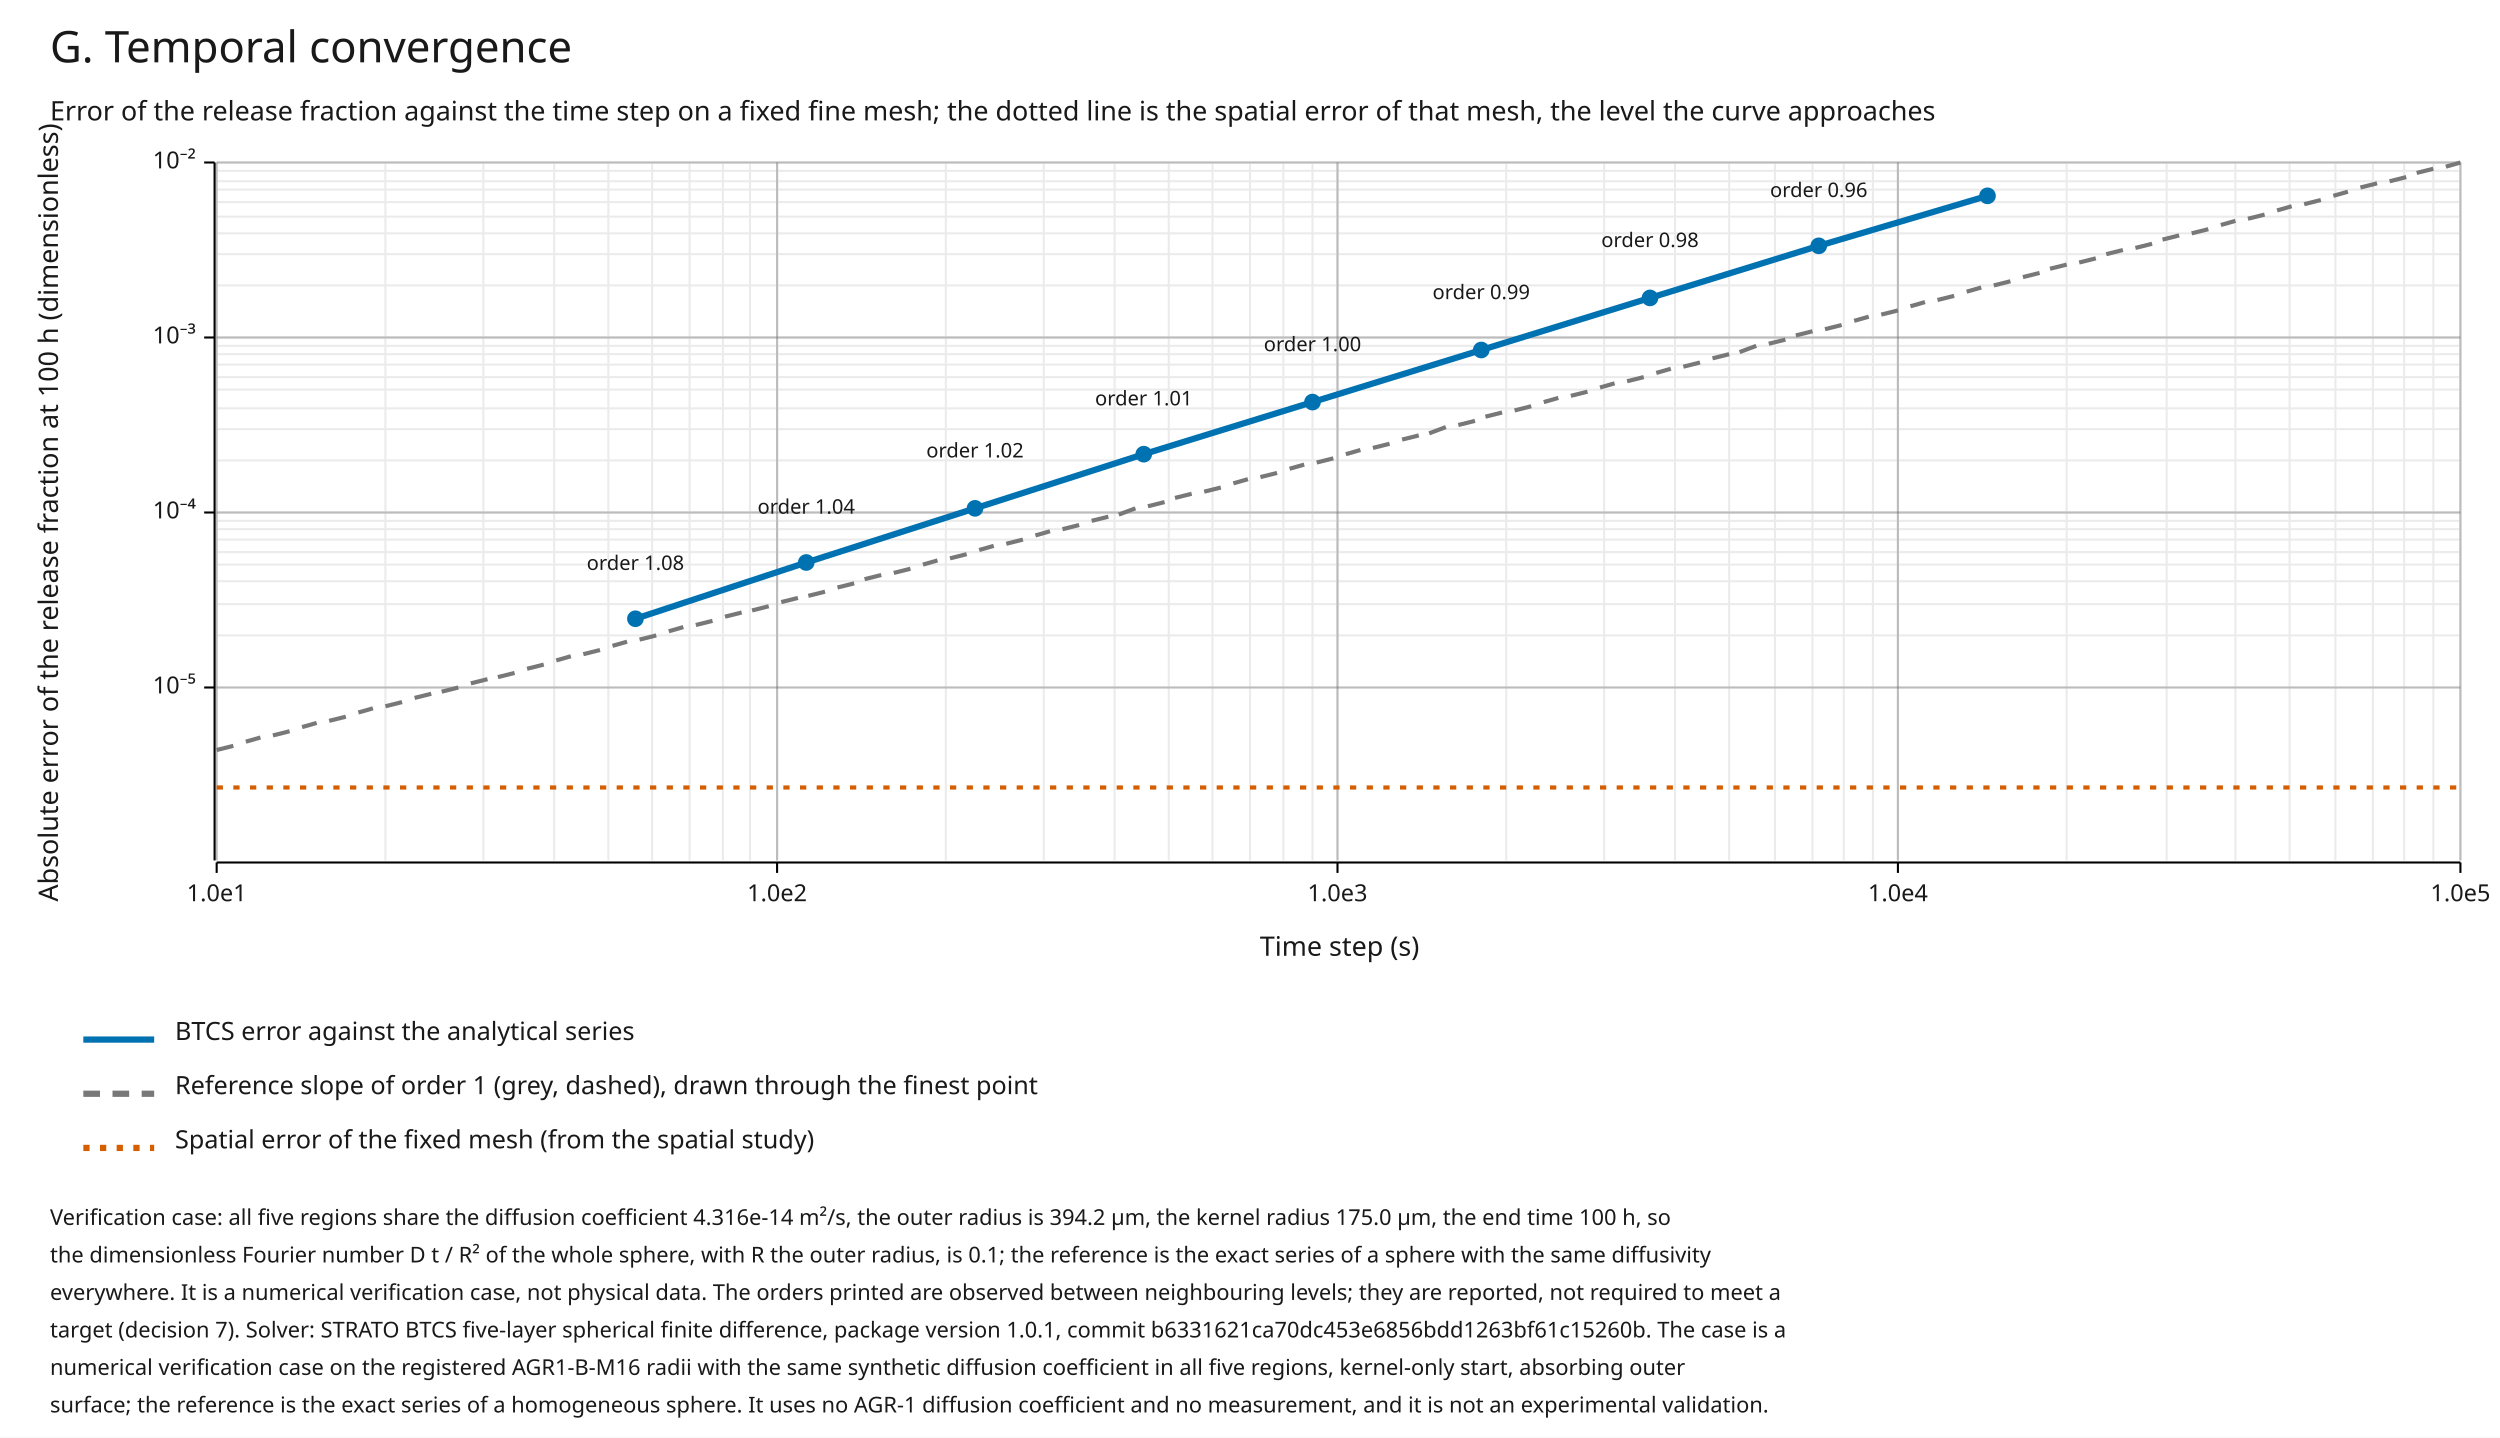
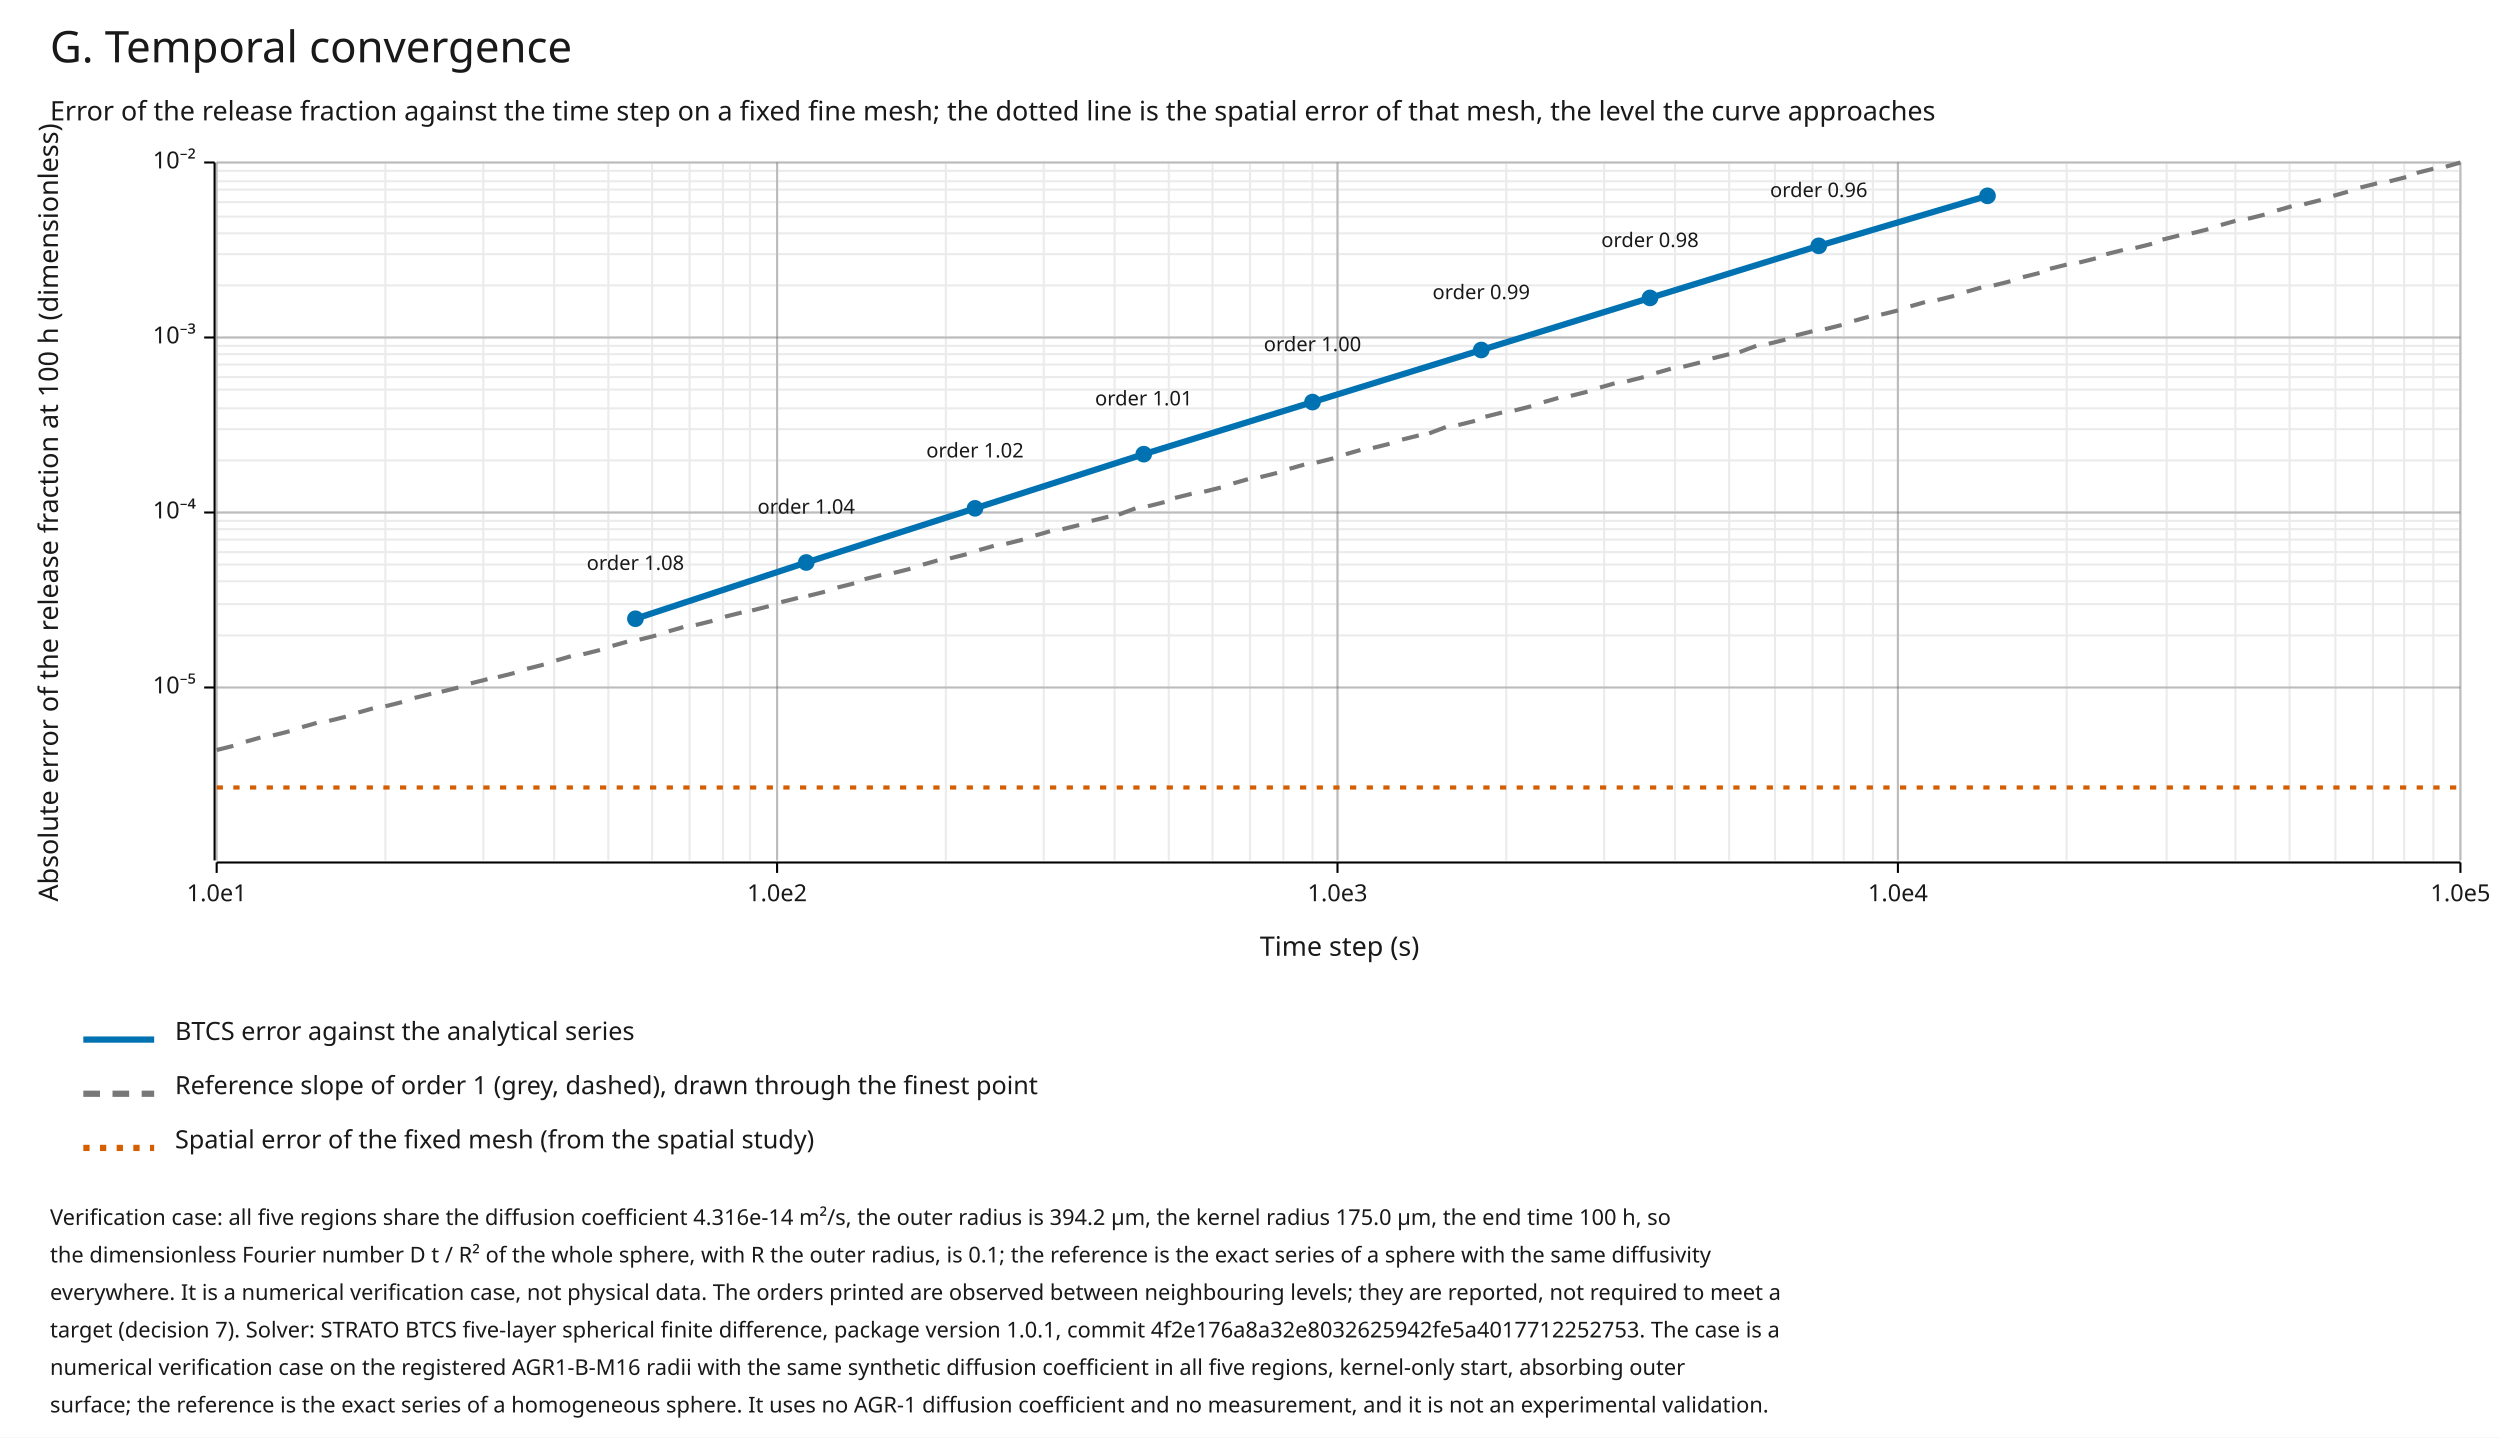
<svg xmlns="http://www.w3.org/2000/svg" width="1200" height="690" viewBox="0 0 1200 690">
  <rect x="0" y="0" width="1200" height="690" opacity="1" fill="#FFFFFF" stroke="none" />
  <text x="24" y="14" dy="0.76em" text-anchor="start" font-family="sans-serif" font-size="20.968" opacity="1" fill="#191919">
G. Temporal convergence
</text>
  <text x="24" y="48" dy="0.76em" text-anchor="start" font-family="sans-serif" font-size="12.903" opacity="1" fill="#191919">
Error of the release fraction against the time step on a fixed fine mesh; the dotted line is the spatial error of that mesh, the level the curve approaches
</text>
  <line opacity="1" stroke="#EBEBEB" stroke-width="1" x1="104" y1="413" x2="104" y2="78" />
  <line opacity="1" stroke="#EBEBEB" stroke-width="1" x1="185" y1="413" x2="185" y2="78" />
  <line opacity="1" stroke="#EBEBEB" stroke-width="1" x1="232" y1="413" x2="232" y2="78" />
  <line opacity="1" stroke="#EBEBEB" stroke-width="1" x1="266" y1="413" x2="266" y2="78" />
  <line opacity="1" stroke="#EBEBEB" stroke-width="1" x1="292" y1="413" x2="292" y2="78" />
  <line opacity="1" stroke="#EBEBEB" stroke-width="1" x1="313" y1="413" x2="313" y2="78" />
  <line opacity="1" stroke="#EBEBEB" stroke-width="1" x1="331" y1="413" x2="331" y2="78" />
  <line opacity="1" stroke="#EBEBEB" stroke-width="1" x1="347" y1="413" x2="347" y2="78" />
  <line opacity="1" stroke="#EBEBEB" stroke-width="1" x1="360" y1="413" x2="360" y2="78" />
  <line opacity="1" stroke="#EBEBEB" stroke-width="1" x1="373" y1="413" x2="373" y2="78" />
  <line opacity="1" stroke="#EBEBEB" stroke-width="1" x1="373" y1="413" x2="373" y2="78" />
  <line opacity="1" stroke="#EBEBEB" stroke-width="1" x1="454" y1="413" x2="454" y2="78" />
  <line opacity="1" stroke="#EBEBEB" stroke-width="1" x1="501" y1="413" x2="501" y2="78" />
  <line opacity="1" stroke="#EBEBEB" stroke-width="1" x1="535" y1="413" x2="535" y2="78" />
  <line opacity="1" stroke="#EBEBEB" stroke-width="1" x1="561" y1="413" x2="561" y2="78" />
  <line opacity="1" stroke="#EBEBEB" stroke-width="1" x1="582" y1="413" x2="582" y2="78" />
  <line opacity="1" stroke="#EBEBEB" stroke-width="1" x1="600" y1="413" x2="600" y2="78" />
  <line opacity="1" stroke="#EBEBEB" stroke-width="1" x1="616" y1="413" x2="616" y2="78" />
  <line opacity="1" stroke="#EBEBEB" stroke-width="1" x1="630" y1="413" x2="630" y2="78" />
  <line opacity="1" stroke="#EBEBEB" stroke-width="1" x1="642" y1="413" x2="642" y2="78" />
  <line opacity="1" stroke="#EBEBEB" stroke-width="1" x1="642" y1="413" x2="642" y2="78" />
  <line opacity="1" stroke="#EBEBEB" stroke-width="1" x1="723" y1="413" x2="723" y2="78" />
  <line opacity="1" stroke="#EBEBEB" stroke-width="1" x1="770" y1="413" x2="770" y2="78" />
  <line opacity="1" stroke="#EBEBEB" stroke-width="1" x1="804" y1="413" x2="804" y2="78" />
  <line opacity="1" stroke="#EBEBEB" stroke-width="1" x1="830" y1="413" x2="830" y2="78" />
  <line opacity="1" stroke="#EBEBEB" stroke-width="1" x1="852" y1="413" x2="852" y2="78" />
  <line opacity="1" stroke="#EBEBEB" stroke-width="1" x1="870" y1="413" x2="870" y2="78" />
  <line opacity="1" stroke="#EBEBEB" stroke-width="1" x1="885" y1="413" x2="885" y2="78" />
  <line opacity="1" stroke="#EBEBEB" stroke-width="1" x1="899" y1="413" x2="899" y2="78" />
  <line opacity="1" stroke="#EBEBEB" stroke-width="1" x1="911" y1="413" x2="911" y2="78" />
  <line opacity="1" stroke="#EBEBEB" stroke-width="1" x1="911" y1="413" x2="911" y2="78" />
  <line opacity="1" stroke="#EBEBEB" stroke-width="1" x1="992" y1="413" x2="992" y2="78" />
  <line opacity="1" stroke="#EBEBEB" stroke-width="1" x1="1040" y1="413" x2="1040" y2="78" />
  <line opacity="1" stroke="#EBEBEB" stroke-width="1" x1="1073" y1="413" x2="1073" y2="78" />
  <line opacity="1" stroke="#EBEBEB" stroke-width="1" x1="1099" y1="413" x2="1099" y2="78" />
  <line opacity="1" stroke="#EBEBEB" stroke-width="1" x1="1121" y1="413" x2="1121" y2="78" />
  <line opacity="1" stroke="#EBEBEB" stroke-width="1" x1="1139" y1="413" x2="1139" y2="78" />
  <line opacity="1" stroke="#EBEBEB" stroke-width="1" x1="1154" y1="413" x2="1154" y2="78" />
  <line opacity="1" stroke="#EBEBEB" stroke-width="1" x1="1168" y1="413" x2="1168" y2="78" />
  <line opacity="1" stroke="#EBEBEB" stroke-width="1" x1="1181" y1="413" x2="1181" y2="78" />
  <line opacity="1" stroke="#EBEBEB" stroke-width="1" x1="1181" y1="413" x2="1181" y2="78" />
  <line opacity="1" stroke="#EBEBEB" stroke-width="1" x1="104" y1="330" x2="1181" y2="330" />
  <line opacity="1" stroke="#EBEBEB" stroke-width="1" x1="104" y1="305" x2="1181" y2="305" />
  <line opacity="1" stroke="#EBEBEB" stroke-width="1" x1="104" y1="290" x2="1181" y2="290" />
  <line opacity="1" stroke="#EBEBEB" stroke-width="1" x1="104" y1="279" x2="1181" y2="279" />
  <line opacity="1" stroke="#EBEBEB" stroke-width="1" x1="104" y1="271" x2="1181" y2="271" />
  <line opacity="1" stroke="#EBEBEB" stroke-width="1" x1="104" y1="265" x2="1181" y2="265" />
  <line opacity="1" stroke="#EBEBEB" stroke-width="1" x1="104" y1="259" x2="1181" y2="259" />
  <line opacity="1" stroke="#EBEBEB" stroke-width="1" x1="104" y1="254" x2="1181" y2="254" />
  <line opacity="1" stroke="#EBEBEB" stroke-width="1" x1="104" y1="250" x2="1181" y2="250" />
  <line opacity="1" stroke="#EBEBEB" stroke-width="1" x1="104" y1="246" x2="1181" y2="246" />
  <line opacity="1" stroke="#EBEBEB" stroke-width="1" x1="104" y1="246" x2="1181" y2="246" />
  <line opacity="1" stroke="#EBEBEB" stroke-width="1" x1="104" y1="221" x2="1181" y2="221" />
  <line opacity="1" stroke="#EBEBEB" stroke-width="1" x1="104" y1="206" x2="1181" y2="206" />
  <line opacity="1" stroke="#EBEBEB" stroke-width="1" x1="104" y1="196" x2="1181" y2="196" />
  <line opacity="1" stroke="#EBEBEB" stroke-width="1" x1="104" y1="187" x2="1181" y2="187" />
  <line opacity="1" stroke="#EBEBEB" stroke-width="1" x1="104" y1="181" x2="1181" y2="181" />
  <line opacity="1" stroke="#EBEBEB" stroke-width="1" x1="104" y1="175" x2="1181" y2="175" />
  <line opacity="1" stroke="#EBEBEB" stroke-width="1" x1="104" y1="170" x2="1181" y2="170" />
  <line opacity="1" stroke="#EBEBEB" stroke-width="1" x1="104" y1="166" x2="1181" y2="166" />
  <line opacity="1" stroke="#EBEBEB" stroke-width="1" x1="104" y1="162" x2="1181" y2="162" />
  <line opacity="1" stroke="#EBEBEB" stroke-width="1" x1="104" y1="162" x2="1181" y2="162" />
  <line opacity="1" stroke="#EBEBEB" stroke-width="1" x1="104" y1="137" x2="1181" y2="137" />
  <line opacity="1" stroke="#EBEBEB" stroke-width="1" x1="104" y1="122" x2="1181" y2="122" />
  <line opacity="1" stroke="#EBEBEB" stroke-width="1" x1="104" y1="112" x2="1181" y2="112" />
  <line opacity="1" stroke="#EBEBEB" stroke-width="1" x1="104" y1="104" x2="1181" y2="104" />
  <line opacity="1" stroke="#EBEBEB" stroke-width="1" x1="104" y1="97" x2="1181" y2="97" />
  <line opacity="1" stroke="#EBEBEB" stroke-width="1" x1="104" y1="91" x2="1181" y2="91" />
  <line opacity="1" stroke="#EBEBEB" stroke-width="1" x1="104" y1="87" x2="1181" y2="87" />
  <line opacity="1" stroke="#EBEBEB" stroke-width="1" x1="104" y1="82" x2="1181" y2="82" />
  <line opacity="1" stroke="#EBEBEB" stroke-width="1" x1="104" y1="78" x2="1181" y2="78" />
  <line opacity="1" stroke="#EBEBEB" stroke-width="1" x1="104" y1="78" x2="1181" y2="78" />
  <text x="18" y="246" dy="0.76em" text-anchor="middle" font-family="sans-serif" font-size="12.903" opacity="1" fill="#191919" transform="rotate(270, 18, 246)">
Absolute error of the release fraction at 100 h (dimensionless)
</text>
  <text x="643" y="462" dy="-0.5ex" text-anchor="middle" font-family="sans-serif" font-size="12.903" opacity="1" fill="#191919">
Time step (s)
</text>
  <line opacity="0.2" stroke="#000000" stroke-width="1" x1="104" y1="413" x2="104" y2="78" />
  <line opacity="0.2" stroke="#000000" stroke-width="1" x1="373" y1="413" x2="373" y2="78" />
  <line opacity="0.2" stroke="#000000" stroke-width="1" x1="642" y1="413" x2="642" y2="78" />
  <line opacity="0.2" stroke="#000000" stroke-width="1" x1="911" y1="413" x2="911" y2="78" />
  <line opacity="0.2" stroke="#000000" stroke-width="1" x1="1181" y1="413" x2="1181" y2="78" />
  <line opacity="0.2" stroke="#000000" stroke-width="1" x1="104" y1="330" x2="1181" y2="330" />
  <line opacity="0.2" stroke="#000000" stroke-width="1" x1="104" y1="246" x2="1181" y2="246" />
  <line opacity="0.2" stroke="#000000" stroke-width="1" x1="104" y1="162" x2="1181" y2="162" />
  <line opacity="0.2" stroke="#000000" stroke-width="1" x1="104" y1="78" x2="1181" y2="78" />
  <polyline fill="none" opacity="1" stroke="#000000" stroke-width="1" points="103,78 103,413 " />
  <text x="94" y="330" dy="0.5ex" text-anchor="end" font-family="sans-serif" font-size="11.29" opacity="1" fill="#191919">
10⁻⁵
</text>
  <polyline fill="none" opacity="1" stroke="#000000" stroke-width="1" points="98,330 103,330 " />
  <text x="94" y="246" dy="0.5ex" text-anchor="end" font-family="sans-serif" font-size="11.29" opacity="1" fill="#191919">
10⁻⁴
</text>
  <polyline fill="none" opacity="1" stroke="#000000" stroke-width="1" points="98,246 103,246 " />
  <text x="94" y="162" dy="0.5ex" text-anchor="end" font-family="sans-serif" font-size="11.29" opacity="1" fill="#191919">
10⁻³
</text>
  <polyline fill="none" opacity="1" stroke="#000000" stroke-width="1" points="98,162 103,162 " />
  <text x="94" y="78" dy="0.5ex" text-anchor="end" font-family="sans-serif" font-size="11.29" opacity="1" fill="#191919">
10⁻²
</text>
  <polyline fill="none" opacity="1" stroke="#000000" stroke-width="1" points="98,78 103,78 " />
  <polyline fill="none" opacity="1" stroke="#000000" stroke-width="1" points="104,414 1181,414 " />
  <text x="104" y="424" dy="0.76em" text-anchor="middle" font-family="sans-serif" font-size="11.29" opacity="1" fill="#191919">
1.0e1
</text>
  <polyline fill="none" opacity="1" stroke="#000000" stroke-width="1" points="104,414 104,419 " />
  <text x="373" y="424" dy="0.76em" text-anchor="middle" font-family="sans-serif" font-size="11.29" opacity="1" fill="#191919">
1.0e2
</text>
  <polyline fill="none" opacity="1" stroke="#000000" stroke-width="1" points="373,414 373,419 " />
  <text x="642" y="424" dy="0.76em" text-anchor="middle" font-family="sans-serif" font-size="11.29" opacity="1" fill="#191919">
1.0e3
</text>
  <polyline fill="none" opacity="1" stroke="#000000" stroke-width="1" points="642,414 642,419 " />
  <text x="911" y="424" dy="0.76em" text-anchor="middle" font-family="sans-serif" font-size="11.29" opacity="1" fill="#191919">
1.0e4
</text>
  <polyline fill="none" opacity="1" stroke="#000000" stroke-width="1" points="911,414 911,419 " />
  <text x="1181" y="424" dy="0.76em" text-anchor="middle" font-family="sans-serif" font-size="11.29" opacity="1" fill="#191919">
1.0e5
</text>
  <polyline fill="none" opacity="1" stroke="#000000" stroke-width="1" points="1181,414 1181,419 " />
  <polyline fill="none" opacity="1" stroke="#0072B2" stroke-width="3" points="954,94 873,118 792,143 711,168 630,193 549,218 468,244 387,270 305,297 " />
  <circle cx="954" cy="94" r="4" opacity="1" fill="#0072B2" stroke="none" stroke-width="1" />
  <circle cx="873" cy="118" r="4" opacity="1" fill="#0072B2" stroke="none" stroke-width="1" />
  <circle cx="792" cy="143" r="4" opacity="1" fill="#0072B2" stroke="none" stroke-width="1" />
  <circle cx="711" cy="168" r="4" opacity="1" fill="#0072B2" stroke="none" stroke-width="1" />
  <circle cx="630" cy="193" r="4" opacity="1" fill="#0072B2" stroke="none" stroke-width="1" />
  <circle cx="549" cy="218" r="4" opacity="1" fill="#0072B2" stroke="none" stroke-width="1" />
  <circle cx="468" cy="244" r="4" opacity="1" fill="#0072B2" stroke="none" stroke-width="1" />
  <circle cx="387" cy="270" r="4" opacity="1" fill="#0072B2" stroke="none" stroke-width="1" />
  <circle cx="305" cy="297" r="4" opacity="1" fill="#0072B2" stroke="none" stroke-width="1" />
  <polyline fill="none" opacity="1" stroke="#787878" stroke-width="2" points="104,360 112,358 " />
  <polyline fill="none" opacity="1" stroke="#787878" stroke-width="2" points="118,356 125,354 " />
  <polyline fill="none" opacity="1" stroke="#787878" stroke-width="2" points="131,353 139,351 " />
  <polyline fill="none" opacity="1" stroke="#787878" stroke-width="2" points="145,349 152,347 " />
  <polyline fill="none" opacity="1" stroke="#787878" stroke-width="2" points="158,346 166,344 " />
  <polyline fill="none" opacity="1" stroke="#787878" stroke-width="2" points="172,342 179,340 " />
  <polyline fill="none" opacity="1" stroke="#787878" stroke-width="2" points="185,339 193,337 " />
  <polyline fill="none" opacity="1" stroke="#787878" stroke-width="2" points="199,335 207,333 " />
  <polyline fill="none" opacity="1" stroke="#787878" stroke-width="2" points="212,332 220,330 " />
  <polyline fill="none" opacity="1" stroke="#787878" stroke-width="2" points="226,328 234,326 " />
  <polyline fill="none" opacity="1" stroke="#787878" stroke-width="2" points="239,325 247,323 " />
  <polyline fill="none" opacity="1" stroke="#787878" stroke-width="2" points="253,321 261,319 " />
  <polyline fill="none" opacity="1" stroke="#787878" stroke-width="2" points="267,317 274,315 " />
  <polyline fill="none" opacity="1" stroke="#787878" stroke-width="2" points="280,314 288,312 " />
  <polyline fill="none" opacity="1" stroke="#787878" stroke-width="2" points="294,310 301,308 " />
  <polyline fill="none" opacity="1" stroke="#787878" stroke-width="2" points="307,307 315,305 " />
  <polyline fill="none" opacity="1" stroke="#787878" stroke-width="2" points="321,303 328,301 " />
  <polyline fill="none" opacity="1" stroke="#787878" stroke-width="2" points="334,300 342,298 " />
  <polyline fill="none" opacity="1" stroke="#787878" stroke-width="2" points="348,296 356,294 " />
  <polyline fill="none" opacity="1" stroke="#787878" stroke-width="2" points="361,293 369,291 " />
  <polyline fill="none" opacity="1" stroke="#787878" stroke-width="2" points="375,289 383,287 " />
  <polyline fill="none" opacity="1" stroke="#787878" stroke-width="2" points="388,286 396,284 " />
  <polyline fill="none" opacity="1" stroke="#787878" stroke-width="2" points="402,282 410,280 " />
  <polyline fill="none" opacity="1" stroke="#787878" stroke-width="2" points="415,278 423,276 " />
  <polyline fill="none" opacity="1" stroke="#787878" stroke-width="2" points="429,275 437,273 " />
  <polyline fill="none" opacity="1" stroke="#787878" stroke-width="2" points="443,271 450,269 " />
  <polyline fill="none" opacity="1" stroke="#787878" stroke-width="2" points="456,268 464,266 " />
  <polyline fill="none" opacity="1" stroke="#787878" stroke-width="2" points="470,264 477,262 " />
  <polyline fill="none" opacity="1" stroke="#787878" stroke-width="2" points="483,261 491,259 " />
  <polyline fill="none" opacity="1" stroke="#787878" stroke-width="2" points="497,257 504,255 " />
  <polyline fill="none" opacity="1" stroke="#787878" stroke-width="2" points="510,254 518,252 " />
  <polyline fill="none" opacity="1" stroke="#787878" stroke-width="2" points="524,250 532,248 " />
  <polyline fill="none" opacity="1" stroke="#787878" stroke-width="2" points="537,247 545,244 " />
  <polyline fill="none" opacity="1" stroke="#787878" stroke-width="2" points="551,243 559,241 " />
  <polyline fill="none" opacity="1" stroke="#787878" stroke-width="2" points="564,239 572,237 " />
  <polyline fill="none" opacity="1" stroke="#787878" stroke-width="2" points="578,236 586,234 " />
  <polyline fill="none" opacity="1" stroke="#787878" stroke-width="2" points="592,232 599,230 " />
  <polyline fill="none" opacity="1" stroke="#787878" stroke-width="2" points="605,229 613,227 " />
  <polyline fill="none" opacity="1" stroke="#787878" stroke-width="2" points="619,225 626,223 " />
  <polyline fill="none" opacity="1" stroke="#787878" stroke-width="2" points="632,222 640,220 " />
  <polyline fill="none" opacity="1" stroke="#787878" stroke-width="2" points="646,218 653,216 " />
  <polyline fill="none" opacity="1" stroke="#787878" stroke-width="2" points="659,215 667,213 " />
  <polyline fill="none" opacity="1" stroke="#787878" stroke-width="2" points="673,211 681,209 " />
  <polyline fill="none" opacity="1" stroke="#787878" stroke-width="2" points="686,208 694,205 " />
  <polyline fill="none" opacity="1" stroke="#787878" stroke-width="2" points="700,204 708,202 " />
  <polyline fill="none" opacity="1" stroke="#787878" stroke-width="2" points="713,200 721,198 " />
  <polyline fill="none" opacity="1" stroke="#787878" stroke-width="2" points="727,197 735,195 " />
  <polyline fill="none" opacity="1" stroke="#787878" stroke-width="2" points="741,193 748,191 " />
  <polyline fill="none" opacity="1" stroke="#787878" stroke-width="2" points="754,190 762,188 " />
  <polyline fill="none" opacity="1" stroke="#787878" stroke-width="2" points="768,186 775,184 " />
  <polyline fill="none" opacity="1" stroke="#787878" stroke-width="2" points="781,183 789,181 " />
  <polyline fill="none" opacity="1" stroke="#787878" stroke-width="2" points="795,179 802,177 " />
  <polyline fill="none" opacity="1" stroke="#787878" stroke-width="2" points="808,176 816,174 " />
  <polyline fill="none" opacity="1" stroke="#787878" stroke-width="2" points="822,172 830,170 " />
  <polyline fill="none" opacity="1" stroke="#787878" stroke-width="2" points="835,169 843,166 " />
  <polyline fill="none" opacity="1" stroke="#787878" stroke-width="2" points="849,165 857,163 " />
  <polyline fill="none" opacity="1" stroke="#787878" stroke-width="2" points="862,161 870,159 " />
  <polyline fill="none" opacity="1" stroke="#787878" stroke-width="2" points="876,158 884,156 " />
  <polyline fill="none" opacity="1" stroke="#787878" stroke-width="2" points="890,154 897,152 " />
  <polyline fill="none" opacity="1" stroke="#787878" stroke-width="2" points="903,151 911,149 " />
  <polyline fill="none" opacity="1" stroke="#787878" stroke-width="2" points="917,147 924,145 " />
  <polyline fill="none" opacity="1" stroke="#787878" stroke-width="2" points="930,144 938,142 " />
  <polyline fill="none" opacity="1" stroke="#787878" stroke-width="2" points="944,140 951,138 " />
  <polyline fill="none" opacity="1" stroke="#787878" stroke-width="2" points="957,137 965,135 " />
  <polyline fill="none" opacity="1" stroke="#787878" stroke-width="2" points="971,133 979,131 " />
  <polyline fill="none" opacity="1" stroke="#787878" stroke-width="2" points="984,129 992,127 " />
  <polyline fill="none" opacity="1" stroke="#787878" stroke-width="2" points="998,126 1006,124 " />
  <polyline fill="none" opacity="1" stroke="#787878" stroke-width="2" points="1011,122 1019,120 " />
  <polyline fill="none" opacity="1" stroke="#787878" stroke-width="2" points="1025,119 1033,117 " />
  <polyline fill="none" opacity="1" stroke="#787878" stroke-width="2" points="1038,115 1046,113 " />
  <polyline fill="none" opacity="1" stroke="#787878" stroke-width="2" points="1052,112 1060,110 " />
  <polyline fill="none" opacity="1" stroke="#787878" stroke-width="2" points="1066,108 1073,106 " />
  <polyline fill="none" opacity="1" stroke="#787878" stroke-width="2" points="1079,105 1087,103 " />
  <polyline fill="none" opacity="1" stroke="#787878" stroke-width="2" points="1093,101 1100,99 " />
  <polyline fill="none" opacity="1" stroke="#787878" stroke-width="2" points="1106,98 1114,96 " />
  <polyline fill="none" opacity="1" stroke="#787878" stroke-width="2" points="1120,94 1127,92 " />
  <polyline fill="none" opacity="1" stroke="#787878" stroke-width="2" points="1133,90 1141,88 " />
  <polyline fill="none" opacity="1" stroke="#787878" stroke-width="2" points="1147,87 1155,85 " />
  <polyline fill="none" opacity="1" stroke="#787878" stroke-width="2" points="1160,83 1168,81 " />
  <polyline fill="none" opacity="1" stroke="#787878" stroke-width="2" points="1174,80 1181,78 " />
  <polyline fill="none" opacity="1" stroke="#D55E00" stroke-width="2" points="104,378 107,378 " />
  <polyline fill="none" opacity="1" stroke="#D55E00" stroke-width="2" points="112,378 115,378 " />
  <polyline fill="none" opacity="1" stroke="#D55E00" stroke-width="2" points="120,378 123,378 " />
  <polyline fill="none" opacity="1" stroke="#D55E00" stroke-width="2" points="128,378 131,378 " />
  <polyline fill="none" opacity="1" stroke="#D55E00" stroke-width="2" points="136,378 139,378 " />
  <polyline fill="none" opacity="1" stroke="#D55E00" stroke-width="2" points="144,378 147,378 " />
  <polyline fill="none" opacity="1" stroke="#D55E00" stroke-width="2" points="152,378 155,378 " />
  <polyline fill="none" opacity="1" stroke="#D55E00" stroke-width="2" points="160,378 163,378 " />
  <polyline fill="none" opacity="1" stroke="#D55E00" stroke-width="2" points="168,378 171,378 " />
  <polyline fill="none" opacity="1" stroke="#D55E00" stroke-width="2" points="176,378 179,378 " />
  <polyline fill="none" opacity="1" stroke="#D55E00" stroke-width="2" points="184,378 187,378 " />
  <polyline fill="none" opacity="1" stroke="#D55E00" stroke-width="2" points="192,378 195,378 " />
  <polyline fill="none" opacity="1" stroke="#D55E00" stroke-width="2" points="200,378 203,378 " />
  <polyline fill="none" opacity="1" stroke="#D55E00" stroke-width="2" points="208,378 211,378 " />
  <polyline fill="none" opacity="1" stroke="#D55E00" stroke-width="2" points="216,378 219,378 " />
  <polyline fill="none" opacity="1" stroke="#D55E00" stroke-width="2" points="224,378 227,378 " />
  <polyline fill="none" opacity="1" stroke="#D55E00" stroke-width="2" points="232,378 235,378 " />
  <polyline fill="none" opacity="1" stroke="#D55E00" stroke-width="2" points="240,378 243,378 " />
  <polyline fill="none" opacity="1" stroke="#D55E00" stroke-width="2" points="248,378 251,378 " />
  <polyline fill="none" opacity="1" stroke="#D55E00" stroke-width="2" points="256,378 259,378 " />
  <polyline fill="none" opacity="1" stroke="#D55E00" stroke-width="2" points="264,378 267,378 " />
  <polyline fill="none" opacity="1" stroke="#D55E00" stroke-width="2" points="272,378 275,378 " />
  <polyline fill="none" opacity="1" stroke="#D55E00" stroke-width="2" points="280,378 283,378 " />
  <polyline fill="none" opacity="1" stroke="#D55E00" stroke-width="2" points="288,378 291,378 " />
  <polyline fill="none" opacity="1" stroke="#D55E00" stroke-width="2" points="296,378 299,378 " />
  <polyline fill="none" opacity="1" stroke="#D55E00" stroke-width="2" points="304,378 307,378 " />
  <polyline fill="none" opacity="1" stroke="#D55E00" stroke-width="2" points="312,378 315,378 " />
  <polyline fill="none" opacity="1" stroke="#D55E00" stroke-width="2" points="320,378 323,378 " />
  <polyline fill="none" opacity="1" stroke="#D55E00" stroke-width="2" points="328,378 331,378 " />
  <polyline fill="none" opacity="1" stroke="#D55E00" stroke-width="2" points="336,378 339,378 " />
  <polyline fill="none" opacity="1" stroke="#D55E00" stroke-width="2" points="344,378 347,378 " />
  <polyline fill="none" opacity="1" stroke="#D55E00" stroke-width="2" points="352,378 355,378 " />
  <polyline fill="none" opacity="1" stroke="#D55E00" stroke-width="2" points="360,378 363,378 " />
  <polyline fill="none" opacity="1" stroke="#D55E00" stroke-width="2" points="368,378 371,378 " />
  <polyline fill="none" opacity="1" stroke="#D55E00" stroke-width="2" points="376,378 379,378 " />
  <polyline fill="none" opacity="1" stroke="#D55E00" stroke-width="2" points="384,378 387,378 " />
  <polyline fill="none" opacity="1" stroke="#D55E00" stroke-width="2" points="392,378 395,378 " />
  <polyline fill="none" opacity="1" stroke="#D55E00" stroke-width="2" points="400,378 403,378 " />
  <polyline fill="none" opacity="1" stroke="#D55E00" stroke-width="2" points="408,378 411,378 " />
  <polyline fill="none" opacity="1" stroke="#D55E00" stroke-width="2" points="416,378 419,378 " />
  <polyline fill="none" opacity="1" stroke="#D55E00" stroke-width="2" points="424,378 427,378 " />
  <polyline fill="none" opacity="1" stroke="#D55E00" stroke-width="2" points="432,378 435,378 " />
  <polyline fill="none" opacity="1" stroke="#D55E00" stroke-width="2" points="440,378 443,378 " />
  <polyline fill="none" opacity="1" stroke="#D55E00" stroke-width="2" points="448,378 451,378 " />
  <polyline fill="none" opacity="1" stroke="#D55E00" stroke-width="2" points="456,378 459,378 " />
  <polyline fill="none" opacity="1" stroke="#D55E00" stroke-width="2" points="464,378 467,378 " />
  <polyline fill="none" opacity="1" stroke="#D55E00" stroke-width="2" points="472,378 475,378 " />
  <polyline fill="none" opacity="1" stroke="#D55E00" stroke-width="2" points="480,378 483,378 " />
  <polyline fill="none" opacity="1" stroke="#D55E00" stroke-width="2" points="488,378 491,378 " />
  <polyline fill="none" opacity="1" stroke="#D55E00" stroke-width="2" points="496,378 499,378 " />
  <polyline fill="none" opacity="1" stroke="#D55E00" stroke-width="2" points="504,378 507,378 " />
  <polyline fill="none" opacity="1" stroke="#D55E00" stroke-width="2" points="512,378 515,378 " />
  <polyline fill="none" opacity="1" stroke="#D55E00" stroke-width="2" points="520,378 523,378 " />
  <polyline fill="none" opacity="1" stroke="#D55E00" stroke-width="2" points="528,378 531,378 " />
  <polyline fill="none" opacity="1" stroke="#D55E00" stroke-width="2" points="536,378 539,378 " />
  <polyline fill="none" opacity="1" stroke="#D55E00" stroke-width="2" points="544,378 547,378 " />
  <polyline fill="none" opacity="1" stroke="#D55E00" stroke-width="2" points="552,378 555,378 " />
  <polyline fill="none" opacity="1" stroke="#D55E00" stroke-width="2" points="560,378 563,378 " />
  <polyline fill="none" opacity="1" stroke="#D55E00" stroke-width="2" points="568,378 571,378 " />
  <polyline fill="none" opacity="1" stroke="#D55E00" stroke-width="2" points="576,378 579,378 " />
  <polyline fill="none" opacity="1" stroke="#D55E00" stroke-width="2" points="584,378 587,378 " />
  <polyline fill="none" opacity="1" stroke="#D55E00" stroke-width="2" points="592,378 595,378 " />
  <polyline fill="none" opacity="1" stroke="#D55E00" stroke-width="2" points="600,378 603,378 " />
  <polyline fill="none" opacity="1" stroke="#D55E00" stroke-width="2" points="608,378 611,378 " />
  <polyline fill="none" opacity="1" stroke="#D55E00" stroke-width="2" points="616,378 619,378 " />
  <polyline fill="none" opacity="1" stroke="#D55E00" stroke-width="2" points="624,378 627,378 " />
  <polyline fill="none" opacity="1" stroke="#D55E00" stroke-width="2" points="632,378 635,378 " />
  <polyline fill="none" opacity="1" stroke="#D55E00" stroke-width="2" points="640,378 643,378 " />
  <polyline fill="none" opacity="1" stroke="#D55E00" stroke-width="2" points="648,378 651,378 " />
  <polyline fill="none" opacity="1" stroke="#D55E00" stroke-width="2" points="656,378 659,378 " />
  <polyline fill="none" opacity="1" stroke="#D55E00" stroke-width="2" points="664,378 667,378 " />
  <polyline fill="none" opacity="1" stroke="#D55E00" stroke-width="2" points="672,378 675,378 " />
  <polyline fill="none" opacity="1" stroke="#D55E00" stroke-width="2" points="680,378 683,378 " />
  <polyline fill="none" opacity="1" stroke="#D55E00" stroke-width="2" points="688,378 691,378 " />
  <polyline fill="none" opacity="1" stroke="#D55E00" stroke-width="2" points="696,378 699,378 " />
  <polyline fill="none" opacity="1" stroke="#D55E00" stroke-width="2" points="704,378 707,378 " />
  <polyline fill="none" opacity="1" stroke="#D55E00" stroke-width="2" points="712,378 715,378 " />
  <polyline fill="none" opacity="1" stroke="#D55E00" stroke-width="2" points="720,378 723,378 " />
  <polyline fill="none" opacity="1" stroke="#D55E00" stroke-width="2" points="728,378 731,378 " />
  <polyline fill="none" opacity="1" stroke="#D55E00" stroke-width="2" points="736,378 739,378 " />
  <polyline fill="none" opacity="1" stroke="#D55E00" stroke-width="2" points="744,378 747,378 " />
  <polyline fill="none" opacity="1" stroke="#D55E00" stroke-width="2" points="752,378 755,378 " />
  <polyline fill="none" opacity="1" stroke="#D55E00" stroke-width="2" points="760,378 763,378 " />
  <polyline fill="none" opacity="1" stroke="#D55E00" stroke-width="2" points="768,378 771,378 " />
  <polyline fill="none" opacity="1" stroke="#D55E00" stroke-width="2" points="776,378 779,378 " />
  <polyline fill="none" opacity="1" stroke="#D55E00" stroke-width="2" points="784,378 787,378 " />
  <polyline fill="none" opacity="1" stroke="#D55E00" stroke-width="2" points="792,378 795,378 " />
  <polyline fill="none" opacity="1" stroke="#D55E00" stroke-width="2" points="800,378 803,378 " />
  <polyline fill="none" opacity="1" stroke="#D55E00" stroke-width="2" points="808,378 811,378 " />
  <polyline fill="none" opacity="1" stroke="#D55E00" stroke-width="2" points="816,378 819,378 " />
  <polyline fill="none" opacity="1" stroke="#D55E00" stroke-width="2" points="824,378 827,378 " />
  <polyline fill="none" opacity="1" stroke="#D55E00" stroke-width="2" points="832,378 835,378 " />
  <polyline fill="none" opacity="1" stroke="#D55E00" stroke-width="2" points="840,378 843,378 " />
  <polyline fill="none" opacity="1" stroke="#D55E00" stroke-width="2" points="848,378 851,378 " />
  <polyline fill="none" opacity="1" stroke="#D55E00" stroke-width="2" points="856,378 859,378 " />
  <polyline fill="none" opacity="1" stroke="#D55E00" stroke-width="2" points="864,378 867,378 " />
  <polyline fill="none" opacity="1" stroke="#D55E00" stroke-width="2" points="872,378 875,378 " />
  <polyline fill="none" opacity="1" stroke="#D55E00" stroke-width="2" points="880,378 883,378 " />
  <polyline fill="none" opacity="1" stroke="#D55E00" stroke-width="2" points="888,378 891,378 " />
  <polyline fill="none" opacity="1" stroke="#D55E00" stroke-width="2" points="896,378 899,378 " />
  <polyline fill="none" opacity="1" stroke="#D55E00" stroke-width="2" points="904,378 907,378 " />
  <polyline fill="none" opacity="1" stroke="#D55E00" stroke-width="2" points="912,378 915,378 " />
  <polyline fill="none" opacity="1" stroke="#D55E00" stroke-width="2" points="920,378 923,378 " />
  <polyline fill="none" opacity="1" stroke="#D55E00" stroke-width="2" points="928,378 931,378 " />
  <polyline fill="none" opacity="1" stroke="#D55E00" stroke-width="2" points="936,378 939,378 " />
  <polyline fill="none" opacity="1" stroke="#D55E00" stroke-width="2" points="944,378 947,378 " />
  <polyline fill="none" opacity="1" stroke="#D55E00" stroke-width="2" points="952,378 955,378 " />
  <polyline fill="none" opacity="1" stroke="#D55E00" stroke-width="2" points="960,378 963,378 " />
  <polyline fill="none" opacity="1" stroke="#D55E00" stroke-width="2" points="968,378 971,378 " />
  <polyline fill="none" opacity="1" stroke="#D55E00" stroke-width="2" points="976,378 979,378 " />
  <polyline fill="none" opacity="1" stroke="#D55E00" stroke-width="2" points="984,378 987,378 " />
  <polyline fill="none" opacity="1" stroke="#D55E00" stroke-width="2" points="992,378 995,378 " />
  <polyline fill="none" opacity="1" stroke="#D55E00" stroke-width="2" points="1000,378 1003,378 " />
  <polyline fill="none" opacity="1" stroke="#D55E00" stroke-width="2" points="1008,378 1011,378 " />
  <polyline fill="none" opacity="1" stroke="#D55E00" stroke-width="2" points="1016,378 1019,378 " />
  <polyline fill="none" opacity="1" stroke="#D55E00" stroke-width="2" points="1024,378 1027,378 " />
  <polyline fill="none" opacity="1" stroke="#D55E00" stroke-width="2" points="1032,378 1035,378 " />
  <polyline fill="none" opacity="1" stroke="#D55E00" stroke-width="2" points="1040,378 1043,378 " />
  <polyline fill="none" opacity="1" stroke="#D55E00" stroke-width="2" points="1048,378 1051,378 " />
  <polyline fill="none" opacity="1" stroke="#D55E00" stroke-width="2" points="1056,378 1059,378 " />
  <polyline fill="none" opacity="1" stroke="#D55E00" stroke-width="2" points="1064,378 1067,378 " />
  <polyline fill="none" opacity="1" stroke="#D55E00" stroke-width="2" points="1072,378 1075,378 " />
  <polyline fill="none" opacity="1" stroke="#D55E00" stroke-width="2" points="1080,378 1083,378 " />
  <polyline fill="none" opacity="1" stroke="#D55E00" stroke-width="2" points="1088,378 1091,378 " />
  <polyline fill="none" opacity="1" stroke="#D55E00" stroke-width="2" points="1096,378 1099,378 " />
  <polyline fill="none" opacity="1" stroke="#D55E00" stroke-width="2" points="1104,378 1107,378 " />
  <polyline fill="none" opacity="1" stroke="#D55E00" stroke-width="2" points="1112,378 1115,378 " />
  <polyline fill="none" opacity="1" stroke="#D55E00" stroke-width="2" points="1120,378 1123,378 " />
  <polyline fill="none" opacity="1" stroke="#D55E00" stroke-width="2" points="1128,378 1131,378 " />
  <polyline fill="none" opacity="1" stroke="#D55E00" stroke-width="2" points="1136,378 1139,378 " />
  <polyline fill="none" opacity="1" stroke="#D55E00" stroke-width="2" points="1144,378 1147,378 " />
  <polyline fill="none" opacity="1" stroke="#D55E00" stroke-width="2" points="1152,378 1155,378 " />
  <polyline fill="none" opacity="1" stroke="#D55E00" stroke-width="2" points="1160,378 1163,378 " />
  <polyline fill="none" opacity="1" stroke="#D55E00" stroke-width="2" points="1168,378 1171,378 " />
  <polyline fill="none" opacity="1" stroke="#D55E00" stroke-width="2" points="1176,378 1179,378 " />
  <text x="873" y="97" dy="-0.5ex" text-anchor="middle" font-family="sans-serif" font-size="9.677" opacity="1" fill="#191919">
order 0.96
</text>
  <text x="792" y="121" dy="-0.5ex" text-anchor="middle" font-family="sans-serif" font-size="9.677" opacity="1" fill="#191919">
order 0.98
</text>
  <text x="711" y="146" dy="-0.5ex" text-anchor="middle" font-family="sans-serif" font-size="9.677" opacity="1" fill="#191919">
order 0.99
</text>
  <text x="630" y="171" dy="-0.5ex" text-anchor="middle" font-family="sans-serif" font-size="9.677" opacity="1" fill="#191919">
order 1.00
</text>
  <text x="549" y="197" dy="-0.5ex" text-anchor="middle" font-family="sans-serif" font-size="9.677" opacity="1" fill="#191919">
order 1.01
</text>
  <text x="468" y="222" dy="-0.5ex" text-anchor="middle" font-family="sans-serif" font-size="9.677" opacity="1" fill="#191919">
order 1.02
</text>
  <text x="387" y="249" dy="-0.5ex" text-anchor="middle" font-family="sans-serif" font-size="9.677" opacity="1" fill="#191919">
order 1.04
</text>
  <text x="305" y="276" dy="-0.5ex" text-anchor="middle" font-family="sans-serif" font-size="9.677" opacity="1" fill="#191919">
order 1.08
</text>
  <polyline fill="none" opacity="1" stroke="#0072B2" stroke-width="3" points="40,499 74,499 " />
  <text x="84" y="490" dy="0.76em" text-anchor="start" font-family="sans-serif" font-size="12.097" opacity="1" fill="#191919">
BTCS error against the analytical series
</text>
  <polyline fill="none" opacity="1" stroke="#787878" stroke-width="3" points="40,525 48,525 " />
  <polyline fill="none" opacity="1" stroke="#787878" stroke-width="3" points="54,525 62,525 " />
  <polyline fill="none" opacity="1" stroke="#787878" stroke-width="3" points="68,525 74,525 " />
  <text x="84" y="516" dy="0.76em" text-anchor="start" font-family="sans-serif" font-size="12.097" opacity="1" fill="#191919">
Reference slope of order 1 (grey, dashed), drawn through the finest point
</text>
  <polyline fill="none" opacity="1" stroke="#D55E00" stroke-width="3" points="40,551 43,551 " />
  <polyline fill="none" opacity="1" stroke="#D55E00" stroke-width="3" points="48,551 51,551 " />
  <polyline fill="none" opacity="1" stroke="#D55E00" stroke-width="3" points="56,551 59,551 " />
  <polyline fill="none" opacity="1" stroke="#D55E00" stroke-width="3" points="64,551 67,551 " />
  <polyline fill="none" opacity="1" stroke="#D55E00" stroke-width="3" points="72,551 74,551 " />
  <text x="84" y="542" dy="0.76em" text-anchor="start" font-family="sans-serif" font-size="12.097" opacity="1" fill="#191919">
Spatial error of the fixed mesh (from the spatial study)
</text>
  <text x="24" y="580" dy="0.76em" text-anchor="start" font-family="sans-serif" font-size="10.484" opacity="1" fill="#191919">
Verification case: all five regions share the diffusion coefficient 4.316e-14 m²/s, the outer radius is 394.2 µm, the kernel radius 175.0 µm, the end time 100 h, so
</text>
  <text x="24" y="598" dy="0.76em" text-anchor="start" font-family="sans-serif" font-size="10.484" opacity="1" fill="#191919">
the dimensionless Fourier number D t / R² of the whole sphere, with R the outer radius, is 0.1; the reference is the exact series of a sphere with the same diffusivity
</text>
  <text x="24" y="616" dy="0.76em" text-anchor="start" font-family="sans-serif" font-size="10.484" opacity="1" fill="#191919">
everywhere. It is a numerical verification case, not physical data. The orders printed are observed between neighbouring levels; they are reported, not required to meet a
</text>
  <text x="24" y="634" dy="0.76em" text-anchor="start" font-family="sans-serif" font-size="10.484" opacity="1" fill="#191919">
- target (decision 7). Solver: STRATO BTCS five-layer spherical finite difference, package version 1.0.1, commit b6331621ca70dc453e6856bdd1263bf61c15260b. The case is a
+ target (decision 7). Solver: STRATO BTCS five-layer spherical finite difference, package version 1.0.1, commit 4f2e176a8a32e8032625942fe5a4017712252753. The case is a
</text>
  <text x="24" y="652" dy="0.76em" text-anchor="start" font-family="sans-serif" font-size="10.484" opacity="1" fill="#191919">
numerical verification case on the registered AGR1-B-M16 radii with the same synthetic diffusion coefficient in all five regions, kernel-only start, absorbing outer
</text>
  <text x="24" y="670" dy="0.76em" text-anchor="start" font-family="sans-serif" font-size="10.484" opacity="1" fill="#191919">
surface; the reference is the exact series of a homogeneous sphere. It uses no AGR-1 diffusion coefficient and no measurement, and it is not an experimental validation.
</text>
</svg>
